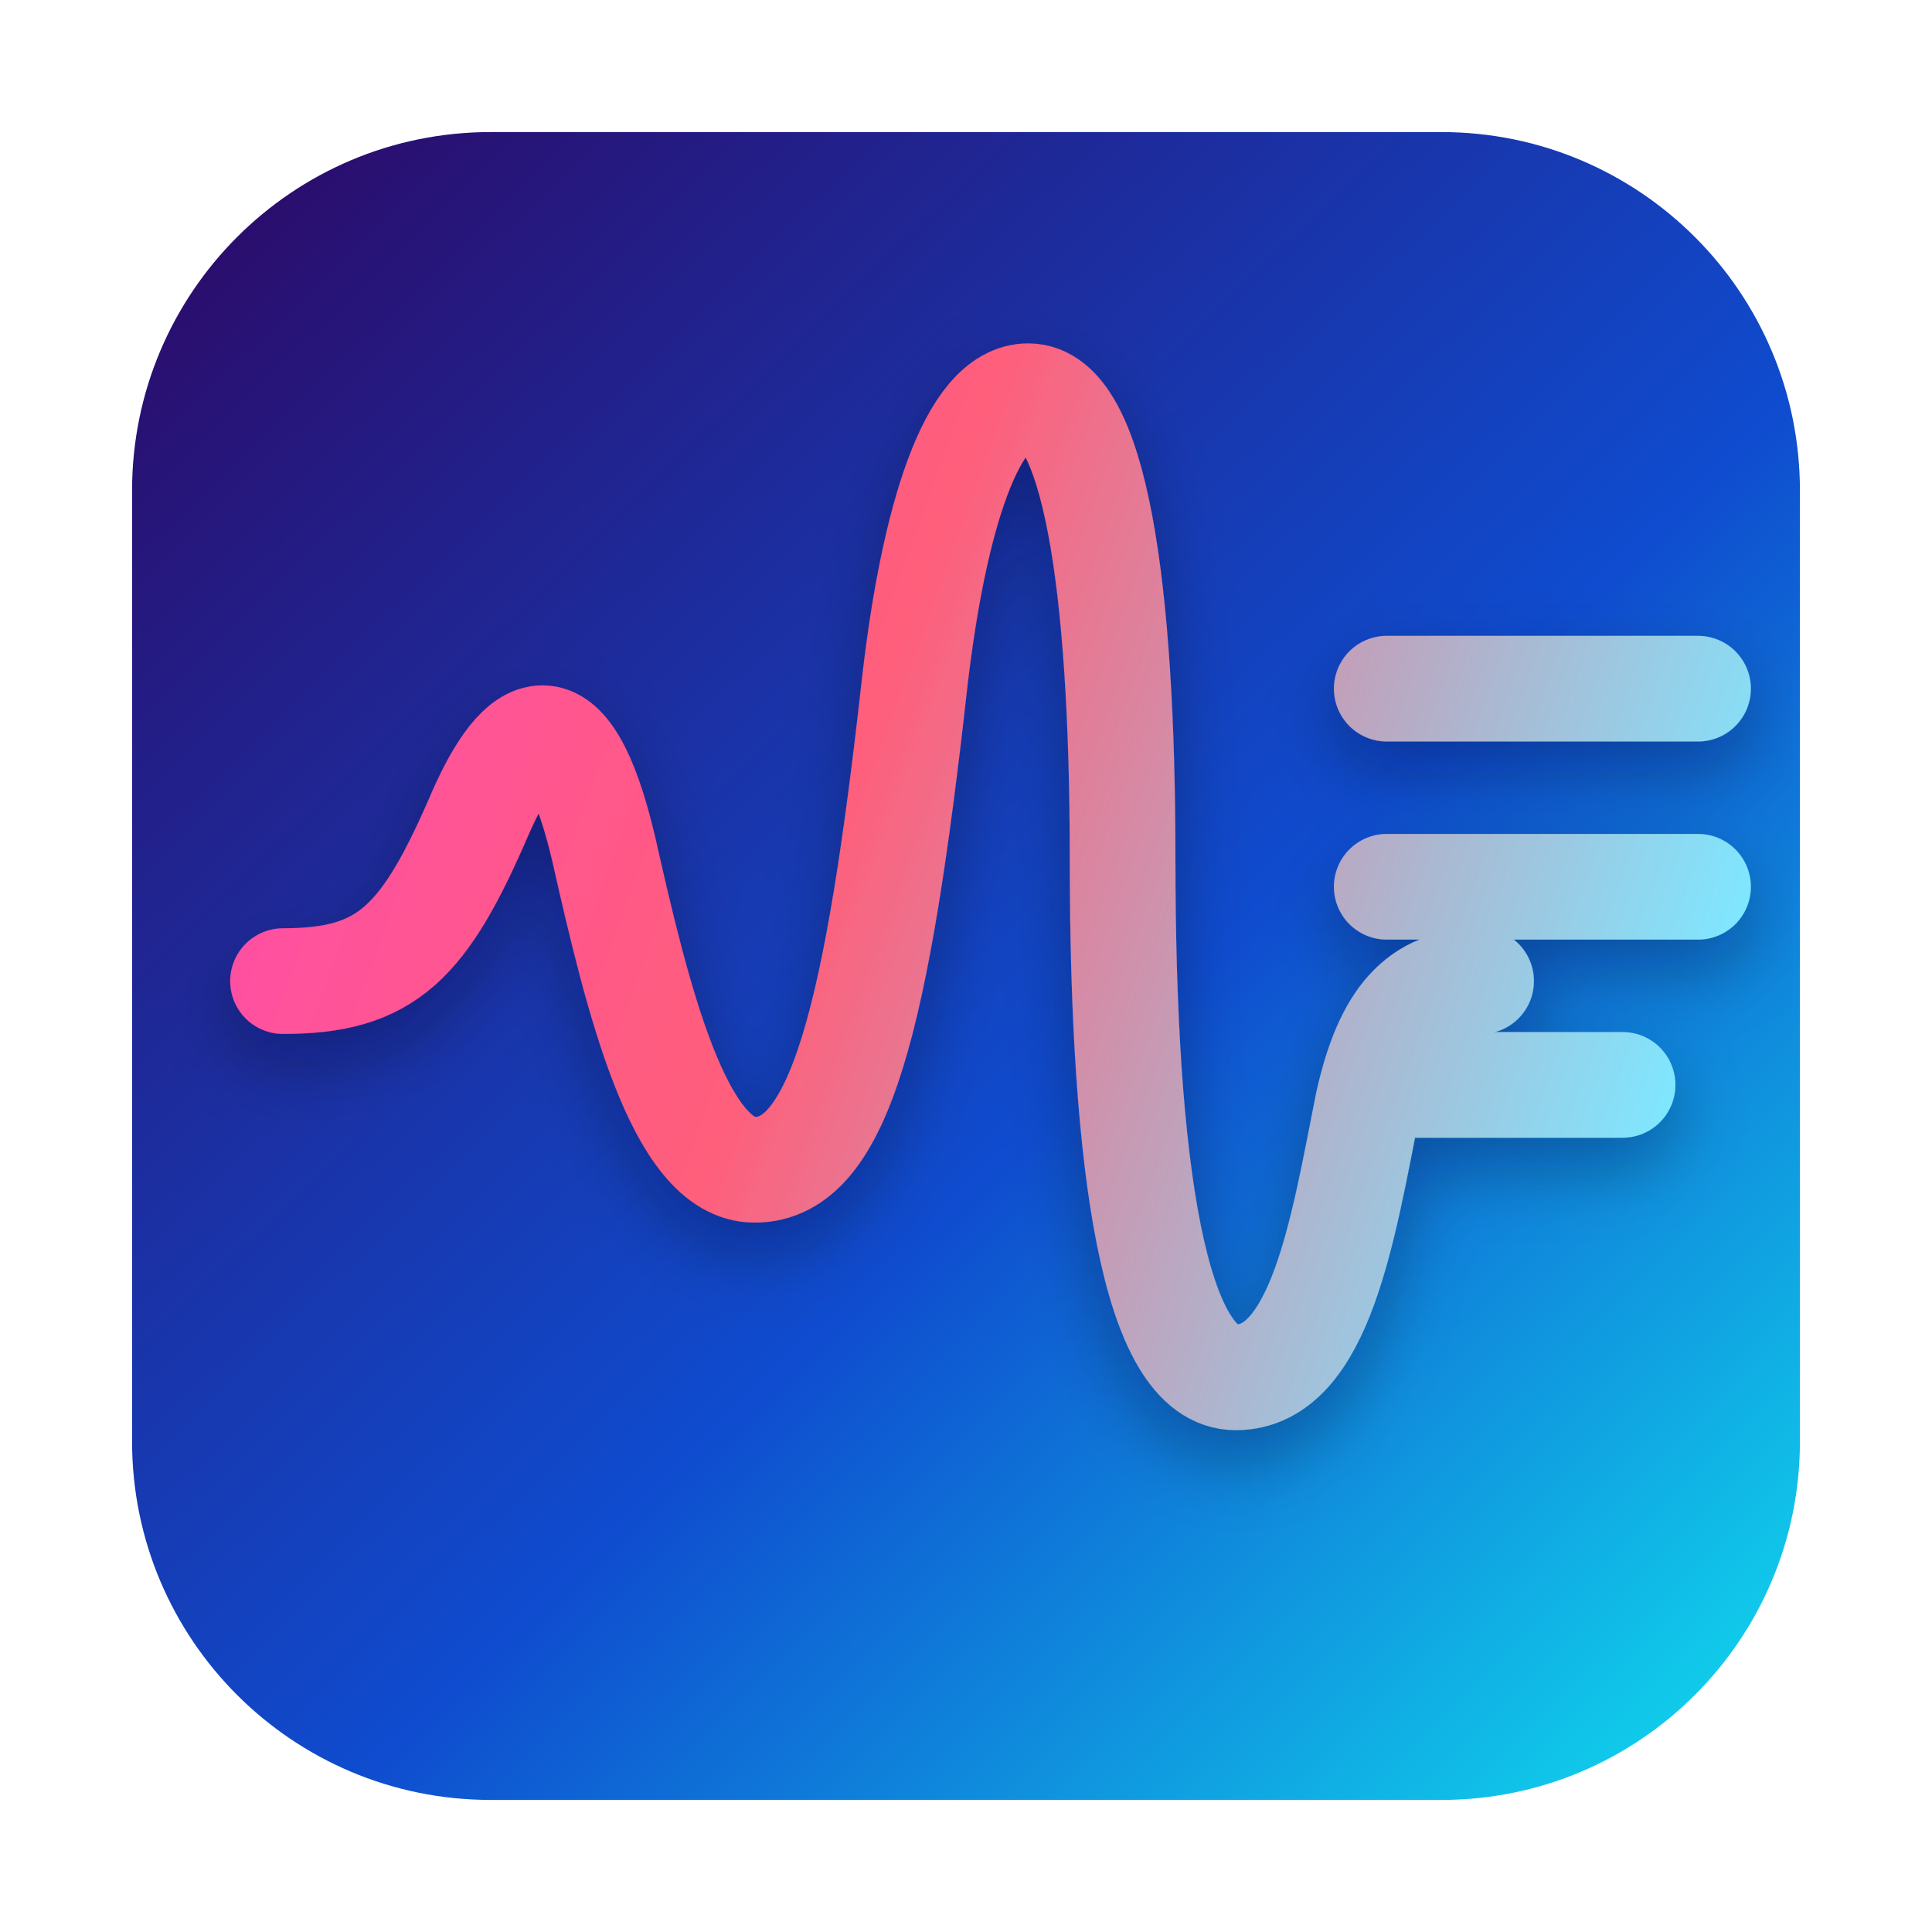
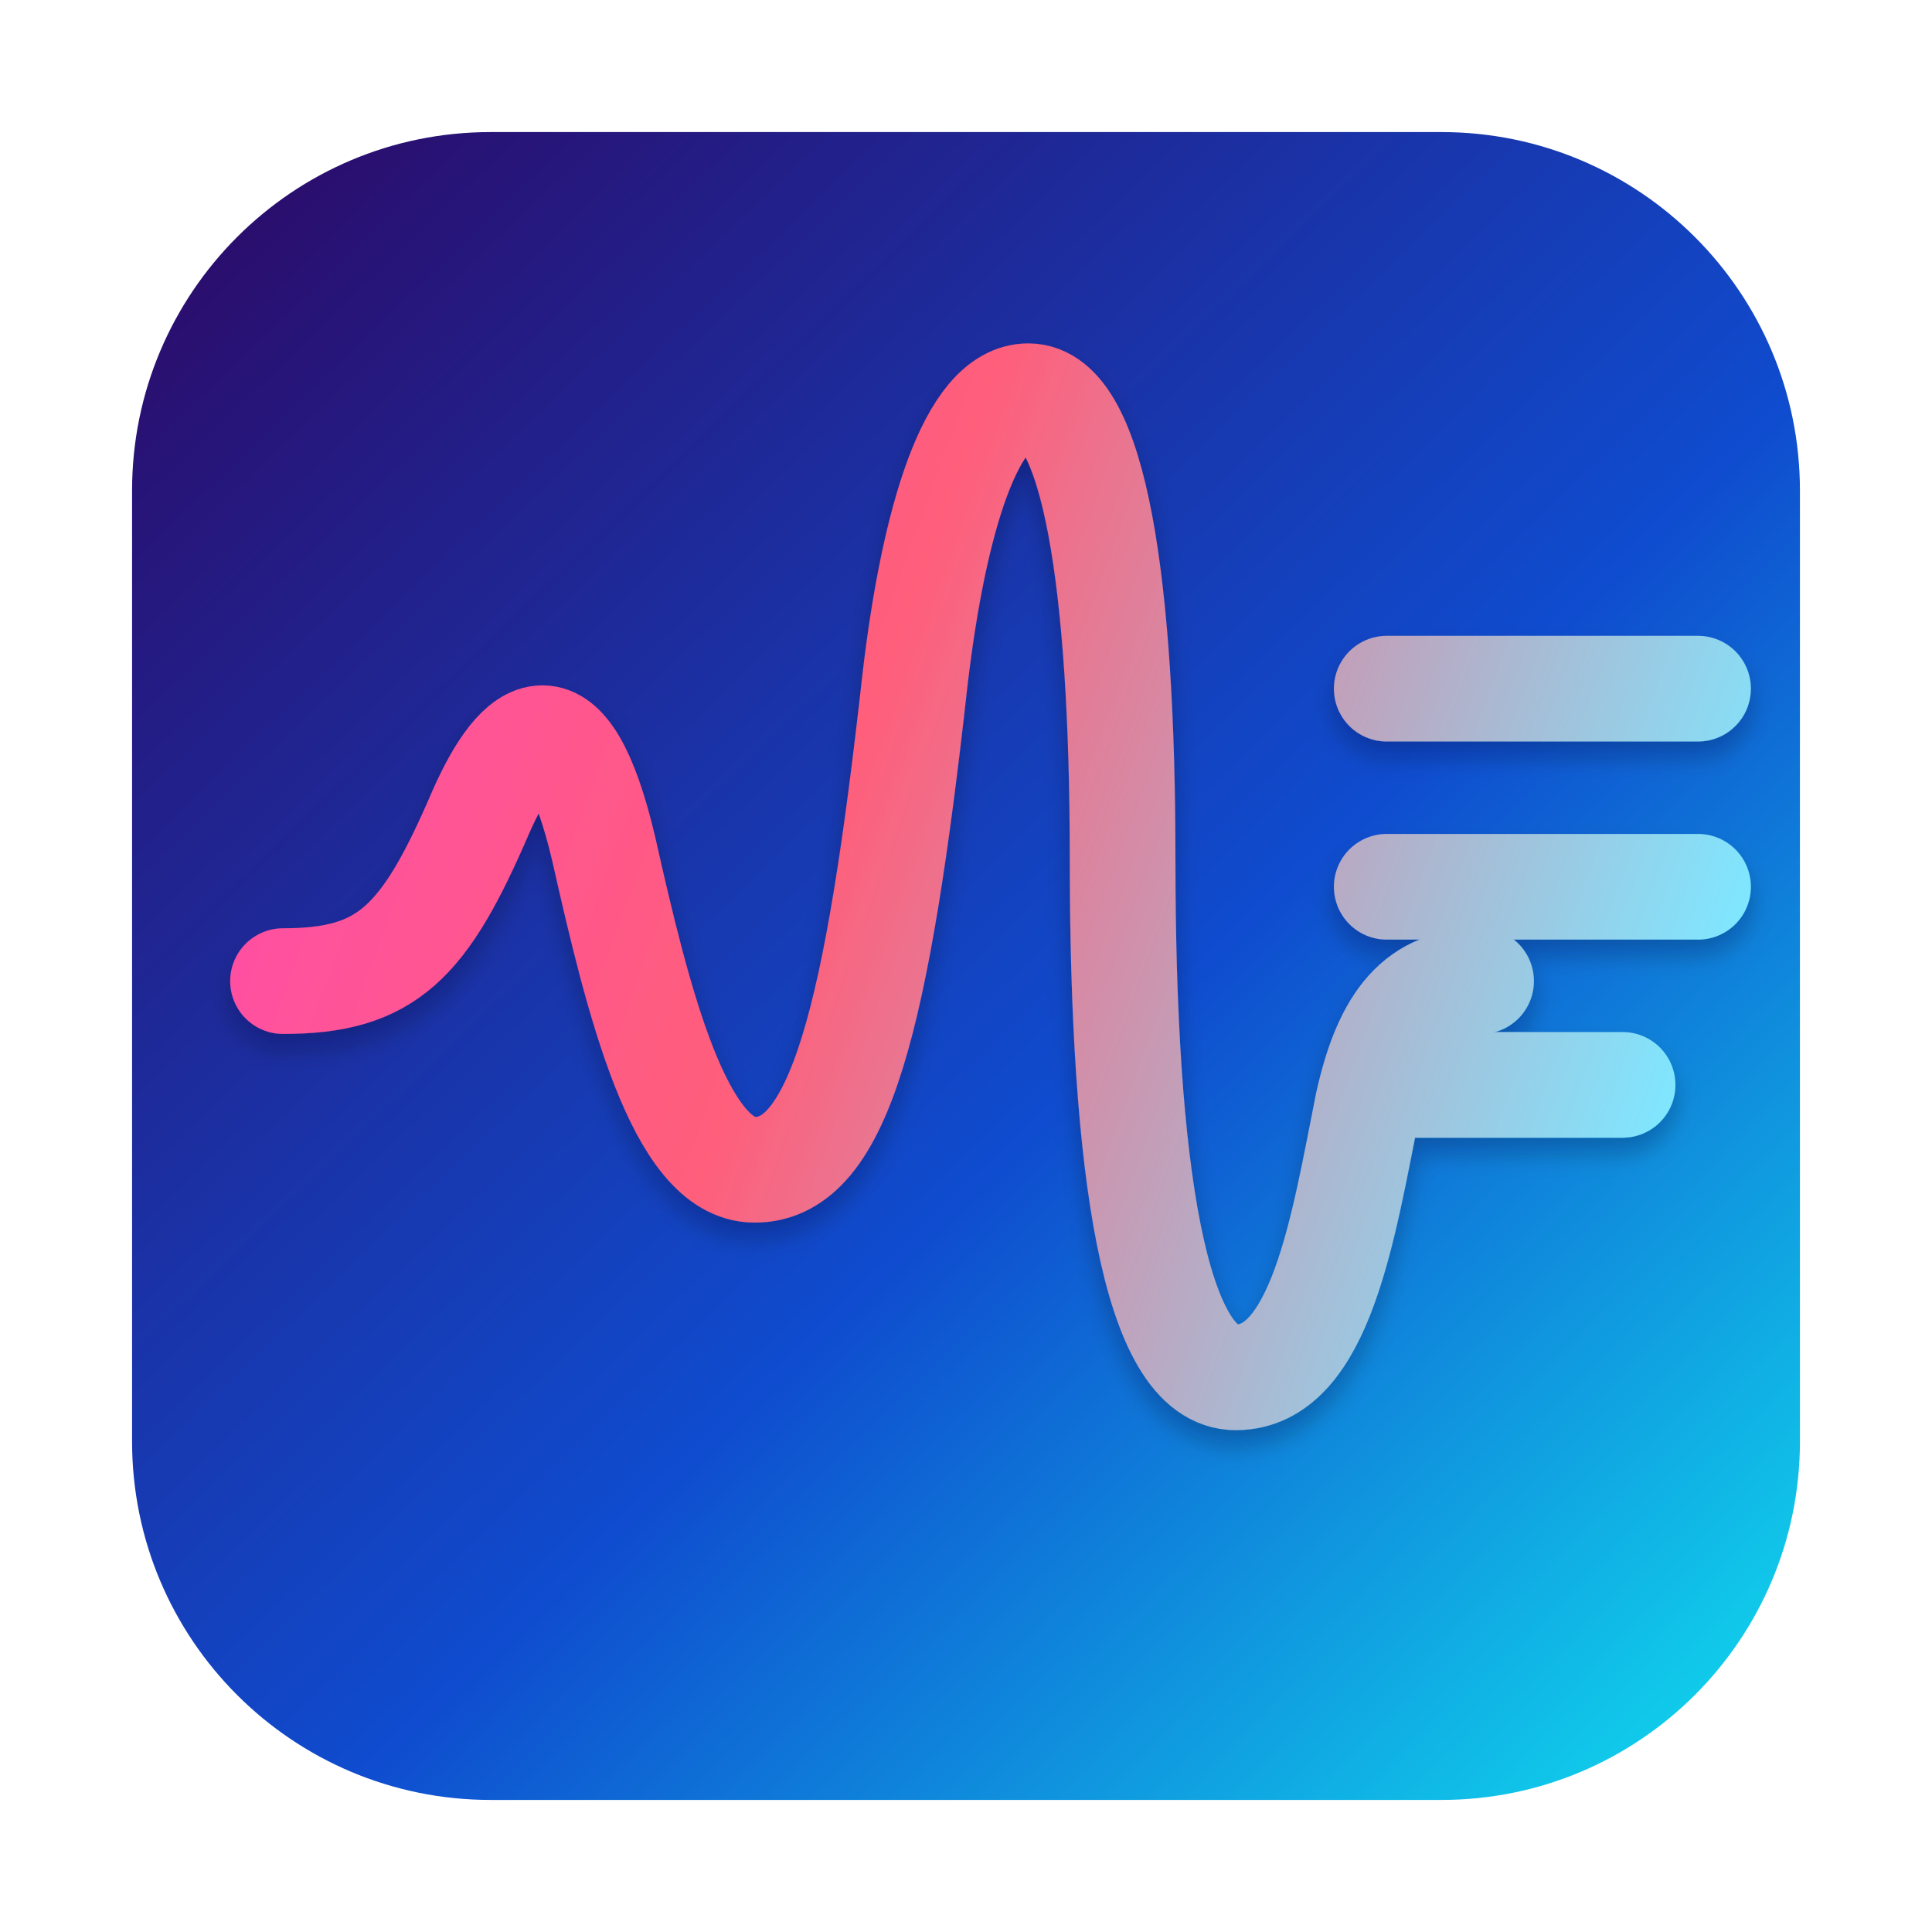
<svg xmlns="http://www.w3.org/2000/svg" width="1024" height="1024" viewBox="0 0 1024 1024" fill="none">
  <defs>
    <linearGradient id="bgGrad" x1="140" y1="110" x2="900" y2="900" gradientUnits="userSpaceOnUse">
      <stop offset="0%" stop-color="#2A0E6E" />
      <stop offset="58%" stop-color="#0F4CCF" />
      <stop offset="100%" stop-color="#10CBEA" />
    </linearGradient>
    <linearGradient id="markGrad" x1="160" y1="360" x2="875" y2="620" gradientUnits="userSpaceOnUse">
      <stop offset="0%" stop-color="#FF4FA3" />
      <stop offset="38%" stop-color="#FF5E7A" />
      <stop offset="100%" stop-color="#7FE7FF" />
    </linearGradient>
    <filter id="shadow" x="90" y="150" width="860" height="700" filterUnits="userSpaceOnUse">
-       <feDropShadow dx="0" dy="16" stdDeviation="18" flood-color="#06102A" flood-opacity="0.30" />
+       <feDropShadow dx="0" dy="8" stdDeviation="6" flood-color="#06102A" flood-opacity="0.25" />
    </filter>
  </defs>
  <rect x="70" y="70" width="884" height="884" rx="190" fill="url(#bgGrad)" />
  <g filter="url(#shadow)">
    <path d="M 150 520 C 205 520, 225 500, 255 430 C 275 385, 300 365, 320 450 C 338 530, 360 620, 400 620 C 445 620, 465 540, 485 360 C 495 275, 515 210, 545 210 C 580 210, 595 310, 595 455 C 595 620, 612 730, 655 730 C 700 730, 712 650, 725 585 C 735 540, 752 520, 785 520" stroke="url(#markGrad)" stroke-width="56" stroke-linecap="round" stroke-linejoin="round" />
    <line x1="735" y1="365" x2="900" y2="365" stroke="url(#markGrad)" stroke-width="56" stroke-linecap="round" />
    <line x1="735" y1="470" x2="900" y2="470" stroke="url(#markGrad)" stroke-width="56" stroke-linecap="round" />
    <line x1="735" y1="575" x2="860" y2="575" stroke="url(#markGrad)" stroke-width="56" stroke-linecap="round" />
  </g>
</svg>
